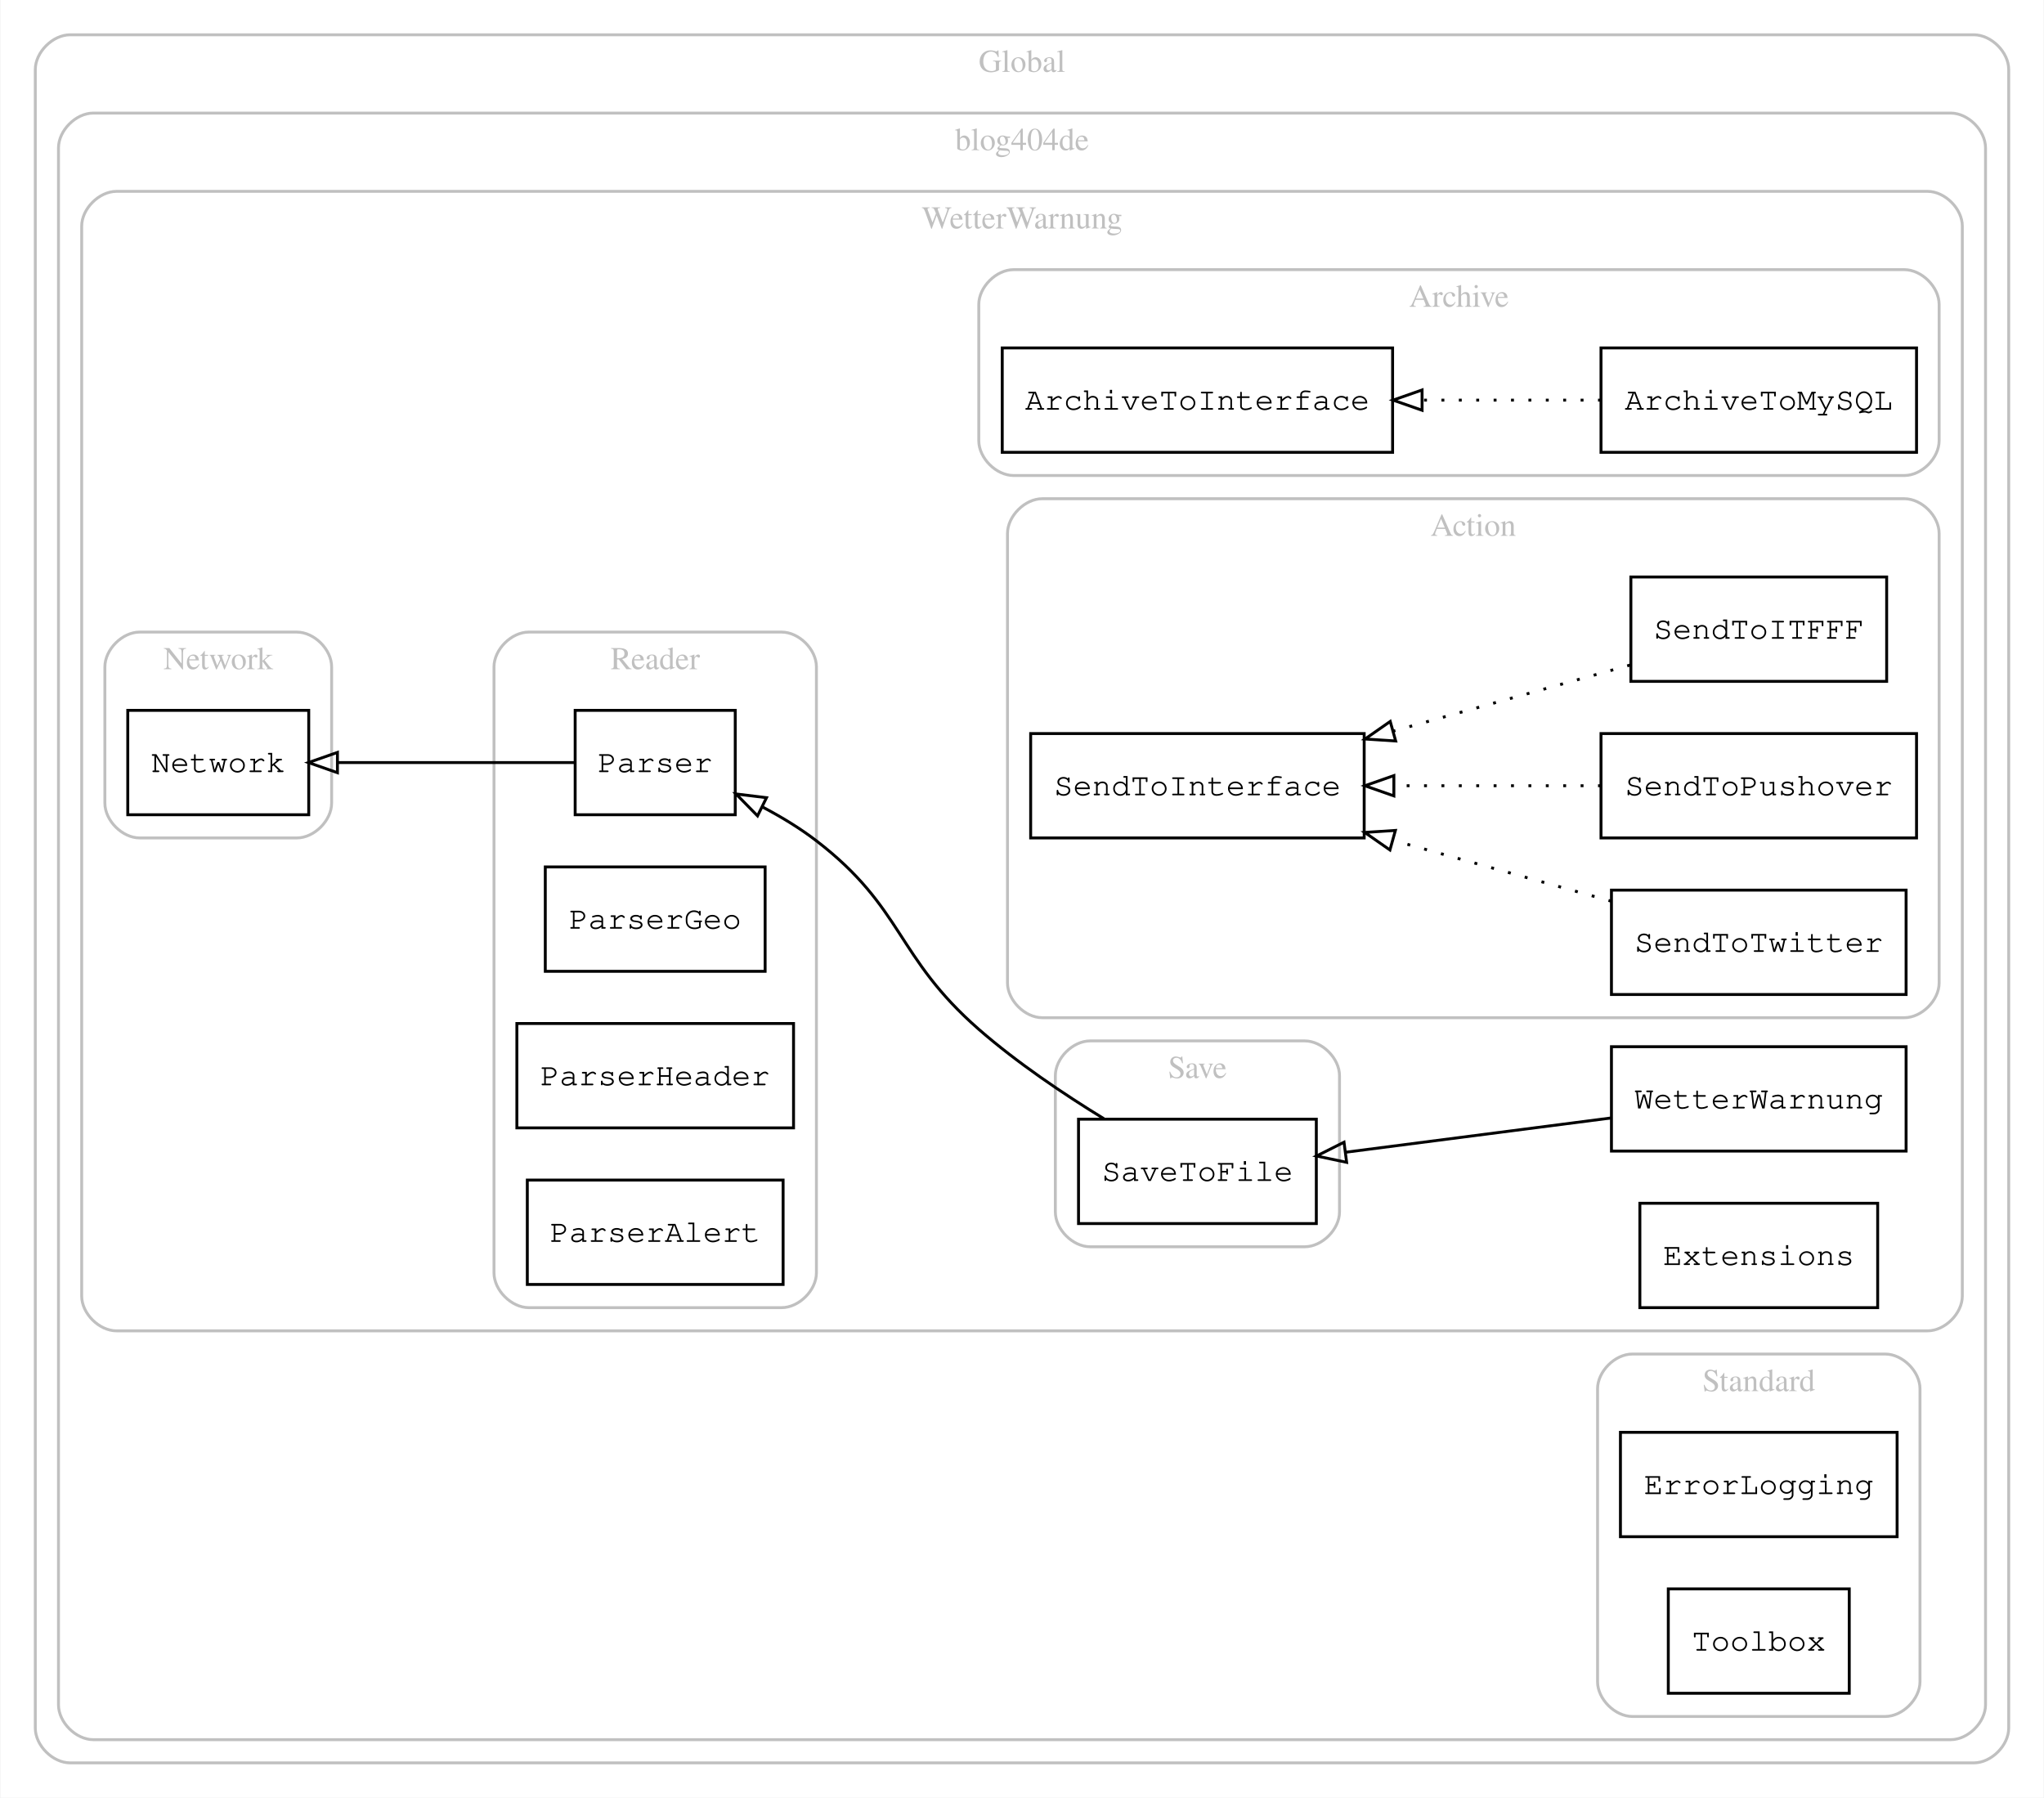
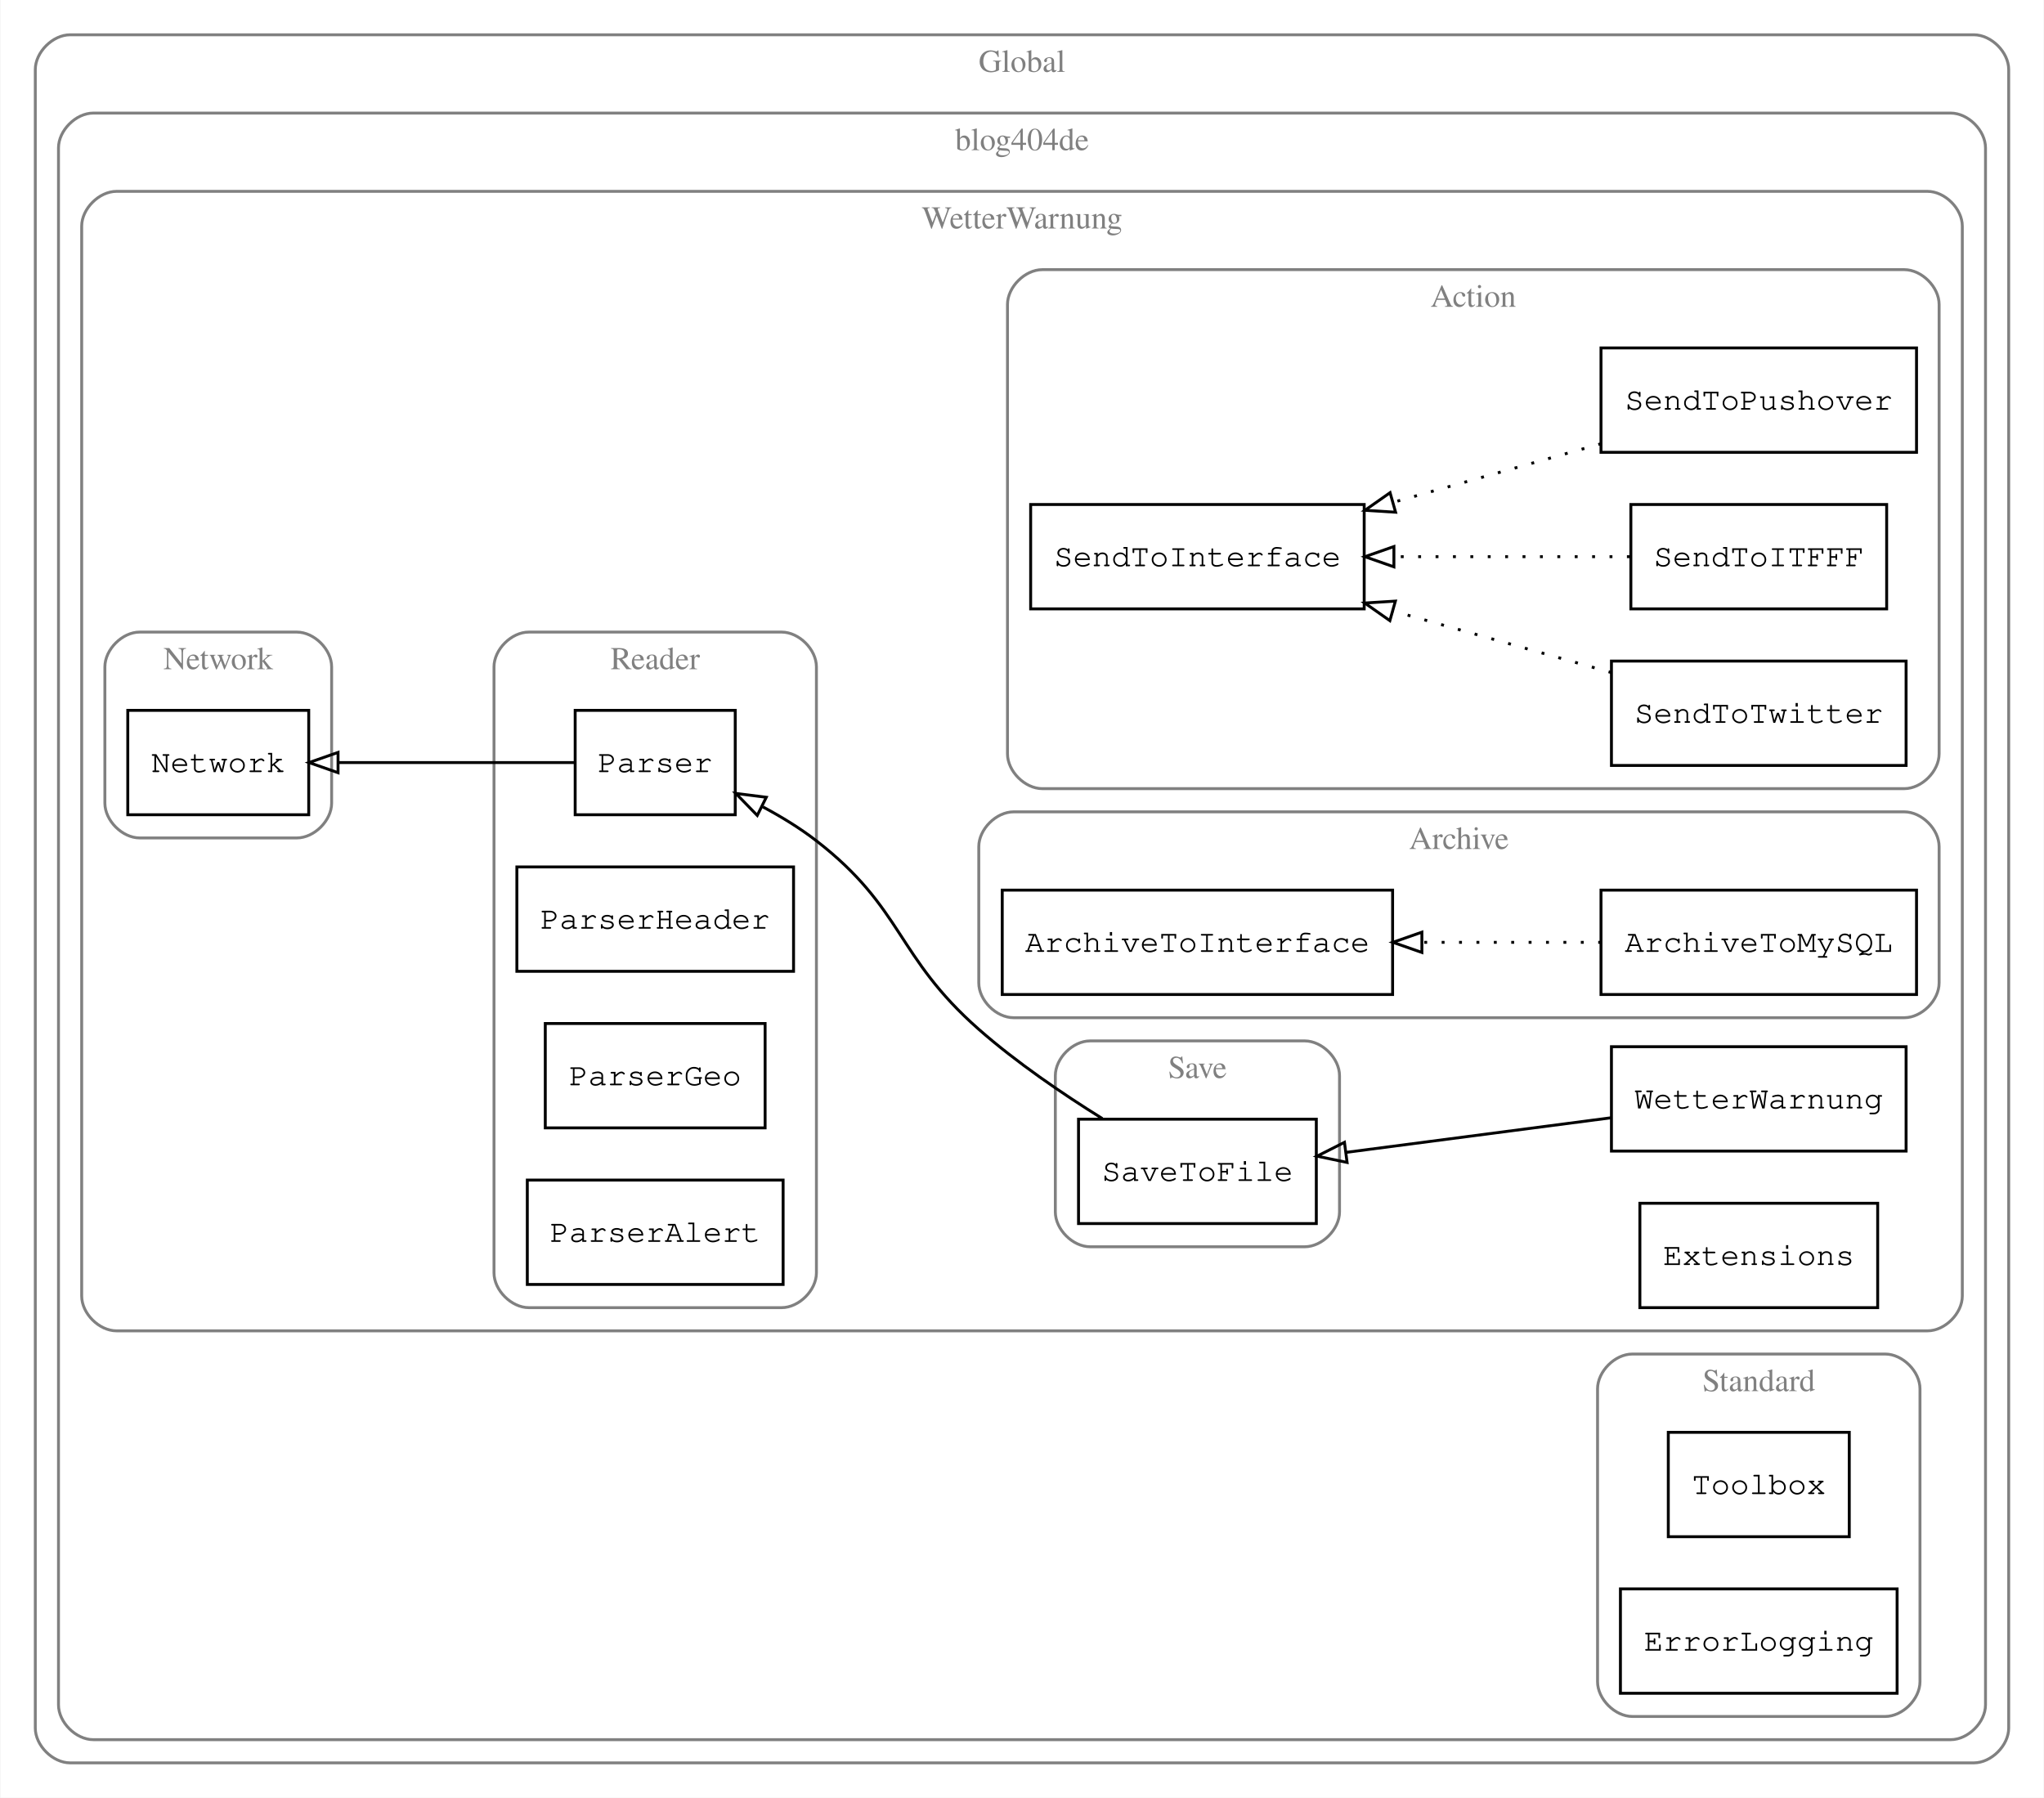
<svg xmlns="http://www.w3.org/2000/svg" width="705pt" height="620pt" viewBox="0.00 0.00 704.65 620.00">
  <g id="graph0" class="graph" transform="scale(1 1) rotate(0) translate(4 616)">
-     <polygon fill="#ffffff" stroke="transparent" points="-4,4 -4,-616 700.655,-616 700.655,4 -4,4" />
+     <polygon fill="white" stroke="transparent" points="-4,4 -4,-616 700.65,-616 700.65,4 -4,4" />
    <g id="clust1" class="cluster">
-       <path fill="none" stroke="#c0c0c0" d="M20,-8C20,-8 676.655,-8 676.655,-8 682.655,-8 688.655,-14 688.655,-20 688.655,-20 688.655,-592 688.655,-592 688.655,-598 682.655,-604 676.655,-604 676.655,-604 20,-604 20,-604 14,-604 8,-598 8,-592 8,-592 8,-20 8,-20 8,-14 14,-8 20,-8" />
-       <text text-anchor="middle" x="348.327" y="-591.2" font-family="Times,serif" font-size="11.00" fill="#c0c0c0">Global</text>
+       <path fill="none" stroke="gray" d="M20,-8C20,-8 676.65,-8 676.65,-8 682.65,-8 688.65,-14 688.65,-20 688.65,-20 688.65,-592 688.65,-592 688.65,-598 682.65,-604 676.65,-604 676.65,-604 20,-604 20,-604 14,-604 8,-598 8,-592 8,-592 8,-20 8,-20 8,-14 14,-8 20,-8" />
+       <text text-anchor="middle" x="348.33" y="-591.2" font-family="Times,serif" font-size="11.00" fill="gray">Global</text>
    </g>
    <g id="clust2" class="cluster">
-       <path fill="none" stroke="#c0c0c0" d="M28,-16C28,-16 668.655,-16 668.655,-16 674.655,-16 680.655,-22 680.655,-28 680.655,-28 680.655,-565 680.655,-565 680.655,-571 674.655,-577 668.655,-577 668.655,-577 28,-577 28,-577 22,-577 16,-571 16,-565 16,-565 16,-28 16,-28 16,-22 22,-16 28,-16" />
-       <text text-anchor="middle" x="348.327" y="-564.2" font-family="Times,serif" font-size="11.00" fill="#c0c0c0">blog404de</text>
+       <path fill="none" stroke="gray" d="M28,-16C28,-16 668.65,-16 668.65,-16 674.65,-16 680.65,-22 680.65,-28 680.65,-28 680.65,-565 680.65,-565 680.65,-571 674.65,-577 668.65,-577 668.65,-577 28,-577 28,-577 22,-577 16,-571 16,-565 16,-565 16,-28 16,-28 16,-22 22,-16 28,-16" />
+       <text text-anchor="middle" x="348.33" y="-564.2" font-family="Times,serif" font-size="11.00" fill="gray">blog404de</text>
    </g>
    <g id="clust3" class="cluster">
-       <path fill="none" stroke="#c0c0c0" d="M36,-157C36,-157 660.655,-157 660.655,-157 666.655,-157 672.655,-163 672.655,-169 672.655,-169 672.655,-538 672.655,-538 672.655,-544 666.655,-550 660.655,-550 660.655,-550 36,-550 36,-550 30,-550 24,-544 24,-538 24,-538 24,-169 24,-169 24,-163 30,-157 36,-157" />
-       <text text-anchor="middle" x="348.327" y="-537.2" font-family="Times,serif" font-size="11.00" fill="#c0c0c0">WetterWarnung</text>
+       <path fill="none" stroke="gray" d="M36,-157C36,-157 660.65,-157 660.65,-157 666.65,-157 672.65,-163 672.65,-169 672.65,-169 672.65,-538 672.65,-538 672.65,-544 666.65,-550 660.65,-550 660.65,-550 36,-550 36,-550 30,-550 24,-544 24,-538 24,-538 24,-169 24,-169 24,-163 30,-157 36,-157" />
+       <text text-anchor="middle" x="348.33" y="-537.2" font-family="Times,serif" font-size="11.00" fill="gray">WetterWarnung</text>
    </g>
    <g id="clust4" class="cluster">
-       <path fill="none" stroke="#c0c0c0" d="M178.208,-165C178.208,-165 265.42,-165 265.42,-165 271.42,-165 277.42,-171 277.42,-177 277.42,-177 277.42,-386 277.42,-386 277.42,-392 271.42,-398 265.42,-398 265.42,-398 178.208,-398 178.208,-398 172.208,-398 166.208,-392 166.208,-386 166.208,-386 166.208,-177 166.208,-177 166.208,-171 172.208,-165 178.208,-165" />
-       <text text-anchor="middle" x="221.814" y="-385.2" font-family="Times,serif" font-size="11.00" fill="#c0c0c0">Reader</text>
+       <path fill="none" stroke="gray" d="M355.32,-344C355.32,-344 652.65,-344 652.65,-344 658.65,-344 664.65,-350 664.65,-356 664.65,-356 664.65,-511 664.65,-511 664.65,-517 658.65,-523 652.65,-523 652.65,-523 355.32,-523 355.32,-523 349.32,-523 343.32,-517 343.32,-511 343.32,-511 343.32,-356 343.32,-356 343.32,-350 349.32,-344 355.32,-344" />
+       <text text-anchor="middle" x="503.99" y="-510.2" font-family="Times,serif" font-size="11.00" fill="gray">Action</text>
    </g>
    <g id="clust5" class="cluster">
-       <path fill="none" stroke="#c0c0c0" d="M345.42,-452C345.42,-452 652.655,-452 652.655,-452 658.655,-452 664.655,-458 664.655,-464 664.655,-464 664.655,-511 664.655,-511 664.655,-517 658.655,-523 652.655,-523 652.655,-523 345.42,-523 345.42,-523 339.42,-523 333.42,-517 333.42,-511 333.42,-511 333.42,-464 333.42,-464 333.42,-458 339.42,-452 345.42,-452" />
-       <text text-anchor="middle" x="499.038" y="-510.2" font-family="Times,serif" font-size="11.00" fill="#c0c0c0">Archive</text>
+       <path fill="none" stroke="gray" d="M178.21,-165C178.21,-165 265.42,-165 265.42,-165 271.42,-165 277.42,-171 277.42,-177 277.42,-177 277.42,-386 277.42,-386 277.42,-392 271.42,-398 265.42,-398 265.42,-398 178.21,-398 178.21,-398 172.21,-398 166.21,-392 166.21,-386 166.21,-386 166.21,-177 166.21,-177 166.21,-171 172.21,-165 178.21,-165" />
+       <text text-anchor="middle" x="221.81" y="-385.2" font-family="Times,serif" font-size="11.00" fill="gray">Reader</text>
    </g>
    <g id="clust6" class="cluster">
-       <path fill="none" stroke="#c0c0c0" d="M44,-327C44,-327 98.207,-327 98.207,-327 104.207,-327 110.207,-333 110.207,-339 110.207,-339 110.207,-386 110.207,-386 110.207,-392 104.207,-398 98.207,-398 98.207,-398 44,-398 44,-398 38,-398 32,-392 32,-386 32,-386 32,-339 32,-339 32,-333 38,-327 44,-327" />
-       <text text-anchor="middle" x="71.104" y="-385.2" font-family="Times,serif" font-size="11.00" fill="#c0c0c0">Network</text>
+       <path fill="none" stroke="gray" d="M345.42,-265C345.42,-265 652.65,-265 652.65,-265 658.65,-265 664.65,-271 664.65,-277 664.65,-277 664.65,-324 664.65,-324 664.65,-330 658.65,-336 652.65,-336 652.65,-336 345.42,-336 345.42,-336 339.42,-336 333.42,-330 333.42,-324 333.42,-324 333.42,-277 333.42,-277 333.42,-271 339.42,-265 345.42,-265" />
+       <text text-anchor="middle" x="499.04" y="-323.2" font-family="Times,serif" font-size="11.00" fill="gray">Archive</text>
    </g>
    <g id="clust7" class="cluster">
-       <path fill="none" stroke="#c0c0c0" d="M355.322,-265C355.322,-265 652.655,-265 652.655,-265 658.655,-265 664.655,-271 664.655,-277 664.655,-277 664.655,-432 664.655,-432 664.655,-438 658.655,-444 652.655,-444 652.655,-444 355.322,-444 355.322,-444 349.322,-444 343.322,-438 343.322,-432 343.322,-432 343.322,-277 343.322,-277 343.322,-271 349.322,-265 355.322,-265" />
-       <text text-anchor="middle" x="503.988" y="-431.2" font-family="Times,serif" font-size="11.00" fill="#c0c0c0">Action</text>
+       <path fill="none" stroke="gray" d="M371.82,-186C371.82,-186 445.84,-186 445.84,-186 451.84,-186 457.84,-192 457.84,-198 457.84,-198 457.84,-245 457.84,-245 457.84,-251 451.84,-257 445.84,-257 445.84,-257 371.82,-257 371.82,-257 365.82,-257 359.82,-251 359.82,-245 359.82,-245 359.82,-198 359.82,-198 359.82,-192 365.82,-186 371.82,-186" />
+       <text text-anchor="middle" x="408.83" y="-244.2" font-family="Times,serif" font-size="11.00" fill="gray">Save</text>
    </g>
    <g id="clust8" class="cluster">
-       <path fill="none" stroke="#c0c0c0" d="M371.825,-186C371.825,-186 445.835,-186 445.835,-186 451.835,-186 457.835,-192 457.835,-198 457.835,-198 457.835,-245 457.835,-245 457.835,-251 451.835,-257 445.835,-257 445.835,-257 371.825,-257 371.825,-257 365.825,-257 359.825,-251 359.825,-245 359.825,-245 359.825,-198 359.825,-198 359.825,-192 365.825,-186 371.825,-186" />
-       <text text-anchor="middle" x="408.83" y="-244.2" font-family="Times,serif" font-size="11.00" fill="#c0c0c0">Save</text>
+       <path fill="none" stroke="gray" d="M44,-327C44,-327 98.21,-327 98.21,-327 104.21,-327 110.21,-333 110.21,-339 110.21,-339 110.21,-386 110.21,-386 110.21,-392 104.21,-398 98.21,-398 98.21,-398 44,-398 44,-398 38,-398 32,-392 32,-386 32,-386 32,-339 32,-339 32,-333 38,-327 44,-327" />
+       <text text-anchor="middle" x="71.1" y="-385.2" font-family="Times,serif" font-size="11.00" fill="gray">Network</text>
    </g>
    <g id="clust9" class="cluster">
-       <path fill="none" stroke="#c0c0c0" d="M558.841,-24C558.841,-24 646.054,-24 646.054,-24 652.054,-24 658.054,-30 658.054,-36 658.054,-36 658.054,-137 658.054,-137 658.054,-143 652.054,-149 646.054,-149 646.054,-149 558.841,-149 558.841,-149 552.841,-149 546.841,-143 546.841,-137 546.841,-137 546.841,-36 546.841,-36 546.841,-30 552.841,-24 558.841,-24" />
-       <text text-anchor="middle" x="602.447" y="-136.2" font-family="Times,serif" font-size="11.00" fill="#c0c0c0">Standard</text>
+       <path fill="none" stroke="gray" d="M558.84,-24C558.84,-24 646.05,-24 646.05,-24 652.05,-24 658.05,-30 658.05,-36 658.05,-36 658.05,-137 658.05,-137 658.05,-143 652.05,-149 646.05,-149 646.05,-149 558.84,-149 558.84,-149 552.84,-149 546.84,-143 546.84,-137 546.84,-137 546.84,-36 546.84,-36 546.84,-30 552.84,-24 558.84,-24" />
+       <text text-anchor="middle" x="602.45" y="-136.2" font-family="Times,serif" font-size="11.00" fill="gray">Standard</text>
    </g>
    <g id="node1" class="node">
-       <polygon fill="none" stroke="#000000" points="249.422,-371 194.206,-371 194.206,-335 249.422,-335 249.422,-371" />
-       <text text-anchor="middle" x="221.814" y="-349.7" font-family="Courier,monospace" font-size="11.00" fill="#000000">Parser</text>
+       <polygon fill="none" stroke="black" points="656.86,-496 548.03,-496 548.03,-460 656.86,-460 656.86,-496" />
+       <text text-anchor="middle" x="602.45" y="-474.7" font-family="Courier,monospace" font-size="11.00">SendToPushover</text>
+     </g>
+     <g id="node4" class="node">
+       <polygon fill="none" stroke="black" points="466.35,-442 351.31,-442 351.31,-406 466.35,-406 466.35,-442" />
+       <text text-anchor="middle" x="408.83" y="-420.7" font-family="Courier,monospace" font-size="11.00">SendToInterface</text>
+     </g>
+     <g id="edge1" class="edge">
+       <path fill="none" stroke="black" stroke-dasharray="1,5" d="M548.07,-462.96C525.88,-456.7 499.89,-449.38 476.46,-442.78" />
+       <polygon fill="none" stroke="black" points="477.18,-439.34 466.6,-440 475.28,-446.08 477.18,-439.34" />
+     </g>
+     <g id="node2" class="node">
+       <polygon fill="none" stroke="black" points="646.56,-442 558.33,-442 558.33,-406 646.56,-406 646.56,-442" />
+       <text text-anchor="middle" x="602.45" y="-420.7" font-family="Courier,monospace" font-size="11.00">SendToITFFF</text>
+     </g>
+     <g id="edge2" class="edge">
+       <path fill="none" stroke="black" stroke-dasharray="1,5" d="M557.97,-424C533.98,-424 503.68,-424 476.74,-424" />
+       <polygon fill="none" stroke="black" points="476.6,-420.5 466.6,-424 476.6,-427.5 476.6,-420.5" />
+     </g>
+     <g id="node3" class="node">
+       <polygon fill="none" stroke="black" points="653.26,-388 551.63,-388 551.63,-352 653.26,-352 653.26,-388" />
+       <text text-anchor="middle" x="602.45" y="-366.7" font-family="Courier,monospace" font-size="11.00">SendToTwitter</text>
+     </g>
+     <g id="edge6" class="edge">
+       <path fill="none" stroke="black" stroke-dasharray="1,5" d="M551.6,-384.05C528.6,-390.53 500.96,-398.32 476.22,-405.29" />
+       <polygon fill="none" stroke="black" points="475.21,-401.94 466.54,-408.02 477.11,-408.68 475.21,-401.94" />
+     </g>
+     <g id="node5" class="node">
+       <polygon fill="none" stroke="black" points="249.42,-371 194.21,-371 194.21,-335 249.42,-335 249.42,-371" />
+       <text text-anchor="middle" x="221.81" y="-349.7" font-family="Courier,monospace" font-size="11.00">Parser</text>
+     </g>
+     <g id="node12" class="node">
+       <polygon fill="none" stroke="black" points="102.31,-371 39.9,-371 39.9,-335 102.31,-335 102.31,-371" />
+       <text text-anchor="middle" x="71.1" y="-349.7" font-family="Courier,monospace" font-size="11.00">Network</text>
+     </g>
+     <g id="edge7" class="edge">
+       <path fill="none" stroke="black" d="M193.88,-353C171.23,-353 138.48,-353 112.66,-353" />
+       <polygon fill="none" stroke="black" points="112.42,-349.5 102.42,-353 112.42,-356.5 112.42,-349.5" />
+     </g>
+     <g id="node6" class="node">
+       <polygon fill="none" stroke="black" points="269.53,-317 174.1,-317 174.1,-281 269.53,-281 269.53,-317" />
+       <text text-anchor="middle" x="221.81" y="-295.7" font-family="Courier,monospace" font-size="11.00">ParserHeader</text>
    </g>
    <g id="node7" class="node">
-       <polygon fill="none" stroke="#000000" points="102.312,-371 39.896,-371 39.896,-335 102.312,-335 102.312,-371" />
-       <text text-anchor="middle" x="71.104" y="-349.7" font-family="Courier,monospace" font-size="11.00" fill="#000000">Network</text>
-     </g>
-     <g id="edge1" class="edge">
-       <path fill="none" stroke="#000000" d="M194.171,-353C171.317,-353 138.515,-353 112.523,-353" />
-       <polygon fill="none" stroke="#000000" points="112.211,-349.5 102.211,-353 112.211,-356.5 112.211,-349.5" />
-     </g>
-     <g id="node2" class="node">
-       <polygon fill="none" stroke="#000000" points="259.725,-317 183.903,-317 183.903,-281 259.725,-281 259.725,-317" />
-       <text text-anchor="middle" x="221.814" y="-295.7" font-family="Courier,monospace" font-size="11.00" fill="#000000">ParserGeo</text>
-     </g>
-     <g id="node3" class="node">
-       <polygon fill="none" stroke="#000000" points="269.527,-263 174.101,-263 174.101,-227 269.527,-227 269.527,-263" />
-       <text text-anchor="middle" x="221.814" y="-241.7" font-family="Courier,monospace" font-size="11.00" fill="#000000">ParserHeader</text>
-     </g>
-     <g id="node4" class="node">
-       <polygon fill="none" stroke="#000000" points="265.927,-209 177.701,-209 177.701,-173 265.927,-173 265.927,-209" />
-       <text text-anchor="middle" x="221.814" y="-187.7" font-family="Courier,monospace" font-size="11.00" fill="#000000">ParserAlert</text>
-     </g>
-     <g id="node5" class="node">
-       <polygon fill="none" stroke="#000000" points="656.863,-496 548.031,-496 548.031,-460 656.863,-460 656.863,-496" />
-       <text text-anchor="middle" x="602.447" y="-474.7" font-family="Courier,monospace" font-size="11.00" fill="#000000">ArchiveToMySQL</text>
-     </g>
-     <g id="node6" class="node">
-       <polygon fill="none" stroke="#000000" points="476.149,-496 341.511,-496 341.511,-460 476.149,-460 476.149,-496" />
-       <text text-anchor="middle" x="408.83" y="-474.7" font-family="Courier,monospace" font-size="11.00" fill="#000000">ArchiveToInterface</text>
-     </g>
-     <g id="edge2" class="edge">
-       <path fill="none" stroke="#000000" stroke-dasharray="1,5" d="M547.999,-478C528.871,-478 506.994,-478 486.339,-478" />
-       <polygon fill="none" stroke="#000000" points="486.315,-474.5 476.315,-478 486.315,-481.5 486.315,-474.5" />
+       <polygon fill="none" stroke="black" points="259.72,-263 183.9,-263 183.9,-227 259.72,-227 259.72,-263" />
+       <text text-anchor="middle" x="221.81" y="-241.7" font-family="Courier,monospace" font-size="11.00">ParserGeo</text>
    </g>
    <g id="node8" class="node">
-       <polygon fill="none" stroke="#000000" points="646.56,-417 558.335,-417 558.335,-381 646.56,-381 646.56,-417" />
-       <text text-anchor="middle" x="602.447" y="-395.7" font-family="Courier,monospace" font-size="11.00" fill="#000000">SendToITFFF</text>
+       <polygon fill="none" stroke="black" points="265.93,-209 177.7,-209 177.7,-173 265.93,-173 265.93,-209" />
+       <text text-anchor="middle" x="221.81" y="-187.7" font-family="Courier,monospace" font-size="11.00">ParserAlert</text>
+     </g>
+     <g id="node9" class="node">
+       <polygon fill="none" stroke="black" points="656.86,-309 548.03,-309 548.03,-273 656.86,-273 656.86,-309" />
+       <text text-anchor="middle" x="602.45" y="-287.7" font-family="Courier,monospace" font-size="11.00">ArchiveToMySQL</text>
+     </g>
+     <g id="node10" class="node">
+       <polygon fill="none" stroke="black" points="476.15,-309 341.51,-309 341.51,-273 476.15,-273 476.15,-309" />
+       <text text-anchor="middle" x="408.83" y="-287.7" font-family="Courier,monospace" font-size="11.00">ArchiveToInterface</text>
+     </g>
+     <g id="edge3" class="edge">
+       <path fill="none" stroke="black" stroke-dasharray="1,5" d="M548.07,-291C528.94,-291 506.99,-291 486.29,-291" />
+       <polygon fill="none" stroke="black" points="486.25,-287.5 476.25,-291 486.25,-294.5 486.25,-287.5" />
    </g>
    <g id="node11" class="node">
-       <polygon fill="none" stroke="#000000" points="466.346,-363 351.314,-363 351.314,-327 466.346,-327 466.346,-363" />
-       <text text-anchor="middle" x="408.83" y="-341.7" font-family="Courier,monospace" font-size="11.00" fill="#000000">SendToInterface</text>
-     </g>
-     <g id="edge3" class="edge">
-       <path fill="none" stroke="#000000" stroke-dasharray="1,5" d="M558.028,-386.611C533.865,-379.872 503.472,-371.396 476.432,-363.854" />
-       <polygon fill="none" stroke="#000000" points="477.213,-360.438 466.64,-361.123 475.332,-367.181 477.213,-360.438" />
-     </g>
-     <g id="node9" class="node">
-       <polygon fill="none" stroke="#000000" points="656.863,-363 548.031,-363 548.031,-327 656.863,-327 656.863,-363" />
-       <text text-anchor="middle" x="602.447" y="-341.7" font-family="Courier,monospace" font-size="11.00" fill="#000000">SendToPushover</text>
+       <polygon fill="none" stroke="black" points="449.84,-230 367.82,-230 367.82,-194 449.84,-194 449.84,-230" />
+       <text text-anchor="middle" x="408.83" y="-208.7" font-family="Courier,monospace" font-size="11.00">SaveToFile</text>
    </g>
    <g id="edge4" class="edge">
-       <path fill="none" stroke="#000000" stroke-dasharray="1,5" d="M547.999,-345C525.882,-345 500.09,-345 476.762,-345" />
-       <polygon fill="none" stroke="#000000" points="476.587,-341.5 466.587,-345 476.587,-348.5 476.587,-341.5" />
+       <path fill="none" stroke="black" d="M376.04,-230.21C362.3,-238.76 346.43,-249.56 333.42,-261 304.78,-286.17 307.56,-302.64 277.42,-326 271.8,-330.35 265.38,-334.28 258.95,-337.71" />
+       <polygon fill="none" stroke="black" points="257.01,-334.76 249.62,-342.36 260.13,-341.03 257.01,-334.76" />
    </g>
-     <g id="node10" class="node">
-       <polygon fill="none" stroke="#000000" points="653.261,-309 551.633,-309 551.633,-273 653.261,-273 653.261,-309" />
-       <text text-anchor="middle" x="602.447" y="-287.7" font-family="Courier,monospace" font-size="11.00" fill="#000000">SendToTwitter</text>
+     <g id="node13" class="node">
+       <polygon fill="none" stroke="black" points="653.26,-255 551.63,-255 551.63,-219 653.26,-219 653.26,-255" />
+       <text text-anchor="middle" x="602.45" y="-233.7" font-family="Courier,monospace" font-size="11.00">WetterWarnung</text>
    </g>
    <g id="edge5" class="edge">
-       <path fill="none" stroke="#000000" stroke-dasharray="1,5" d="M551.577,-305.188C528.53,-311.615 500.962,-319.304 476.225,-326.204" />
-       <polygon fill="none" stroke="#000000" points="475.233,-322.847 466.541,-328.904 477.113,-329.589 475.233,-322.847" />
-     </g>
-     <g id="node12" class="node">
-       <polygon fill="none" stroke="#000000" points="449.841,-230 367.819,-230 367.819,-194 449.841,-194 449.841,-230" />
-       <text text-anchor="middle" x="408.83" y="-208.7" font-family="Courier,monospace" font-size="11.00" fill="#000000">SaveToFile</text>
-     </g>
-     <g id="edge7" class="edge">
-       <path fill="none" stroke="#000000" d="M376.594,-230.151C362.671,-238.68 346.591,-249.497 333.42,-261 304.701,-286.084 307.641,-302.747 277.42,-326 271.82,-330.309 265.422,-334.188 259.007,-337.572" />
-       <polygon fill="none" stroke="#000000" points="257.107,-334.607 249.688,-342.17 260.204,-340.885 257.107,-334.607" />
-     </g>
-     <g id="node13" class="node">
-       <polygon fill="none" stroke="#000000" points="653.261,-255 551.633,-255 551.633,-219 653.261,-219 653.261,-255" />
-       <text text-anchor="middle" x="602.447" y="-233.7" font-family="Courier,monospace" font-size="11.00" fill="#000000">WetterWarnung</text>
-     </g>
-     <g id="edge6" class="edge">
-       <path fill="none" stroke="#000000" d="M551.577,-230.431C523.337,-226.785 488.308,-222.262 460.017,-218.609" />
-       <polygon fill="none" stroke="#000000" points="460.291,-215.116 449.925,-217.306 459.394,-222.058 460.291,-215.116" />
+       <path fill="none" stroke="black" d="M551.6,-230.5C523.46,-226.82 488.37,-222.25 460.15,-218.56" />
+       <polygon fill="none" stroke="black" points="460.45,-215.08 450.09,-217.25 459.55,-222.02 460.45,-215.08" />
    </g>
    <g id="node14" class="node">
-       <polygon fill="none" stroke="#000000" points="643.458,-201 561.437,-201 561.437,-165 643.458,-165 643.458,-201" />
-       <text text-anchor="middle" x="602.447" y="-179.7" font-family="Courier,monospace" font-size="11.00" fill="#000000">Extensions</text>
+       <polygon fill="none" stroke="black" points="643.46,-201 561.44,-201 561.44,-165 643.46,-165 643.46,-201" />
+       <text text-anchor="middle" x="602.45" y="-179.7" font-family="Courier,monospace" font-size="11.00">Extensions</text>
    </g>
    <g id="node15" class="node">
-       <polygon fill="none" stroke="#000000" points="650.16,-122 554.734,-122 554.734,-86 650.16,-86 650.16,-122" />
-       <text text-anchor="middle" x="602.447" y="-100.7" font-family="Courier,monospace" font-size="11.00" fill="#000000">ErrorLogging</text>
+       <polygon fill="none" stroke="black" points="633.66,-122 571.24,-122 571.24,-86 633.66,-86 633.66,-122" />
+       <text text-anchor="middle" x="602.45" y="-100.7" font-family="Courier,monospace" font-size="11.00">Toolbox</text>
    </g>
    <g id="node16" class="node">
-       <polygon fill="none" stroke="#000000" points="633.655,-68 571.239,-68 571.239,-32 633.655,-32 633.655,-68" />
-       <text text-anchor="middle" x="602.447" y="-46.7" font-family="Courier,monospace" font-size="11.00" fill="#000000">Toolbox</text>
+       <polygon fill="none" stroke="black" points="650.16,-68 554.73,-68 554.73,-32 650.16,-32 650.16,-68" />
+       <text text-anchor="middle" x="602.45" y="-46.7" font-family="Courier,monospace" font-size="11.00">ErrorLogging</text>
    </g>
  </g>
</svg>
